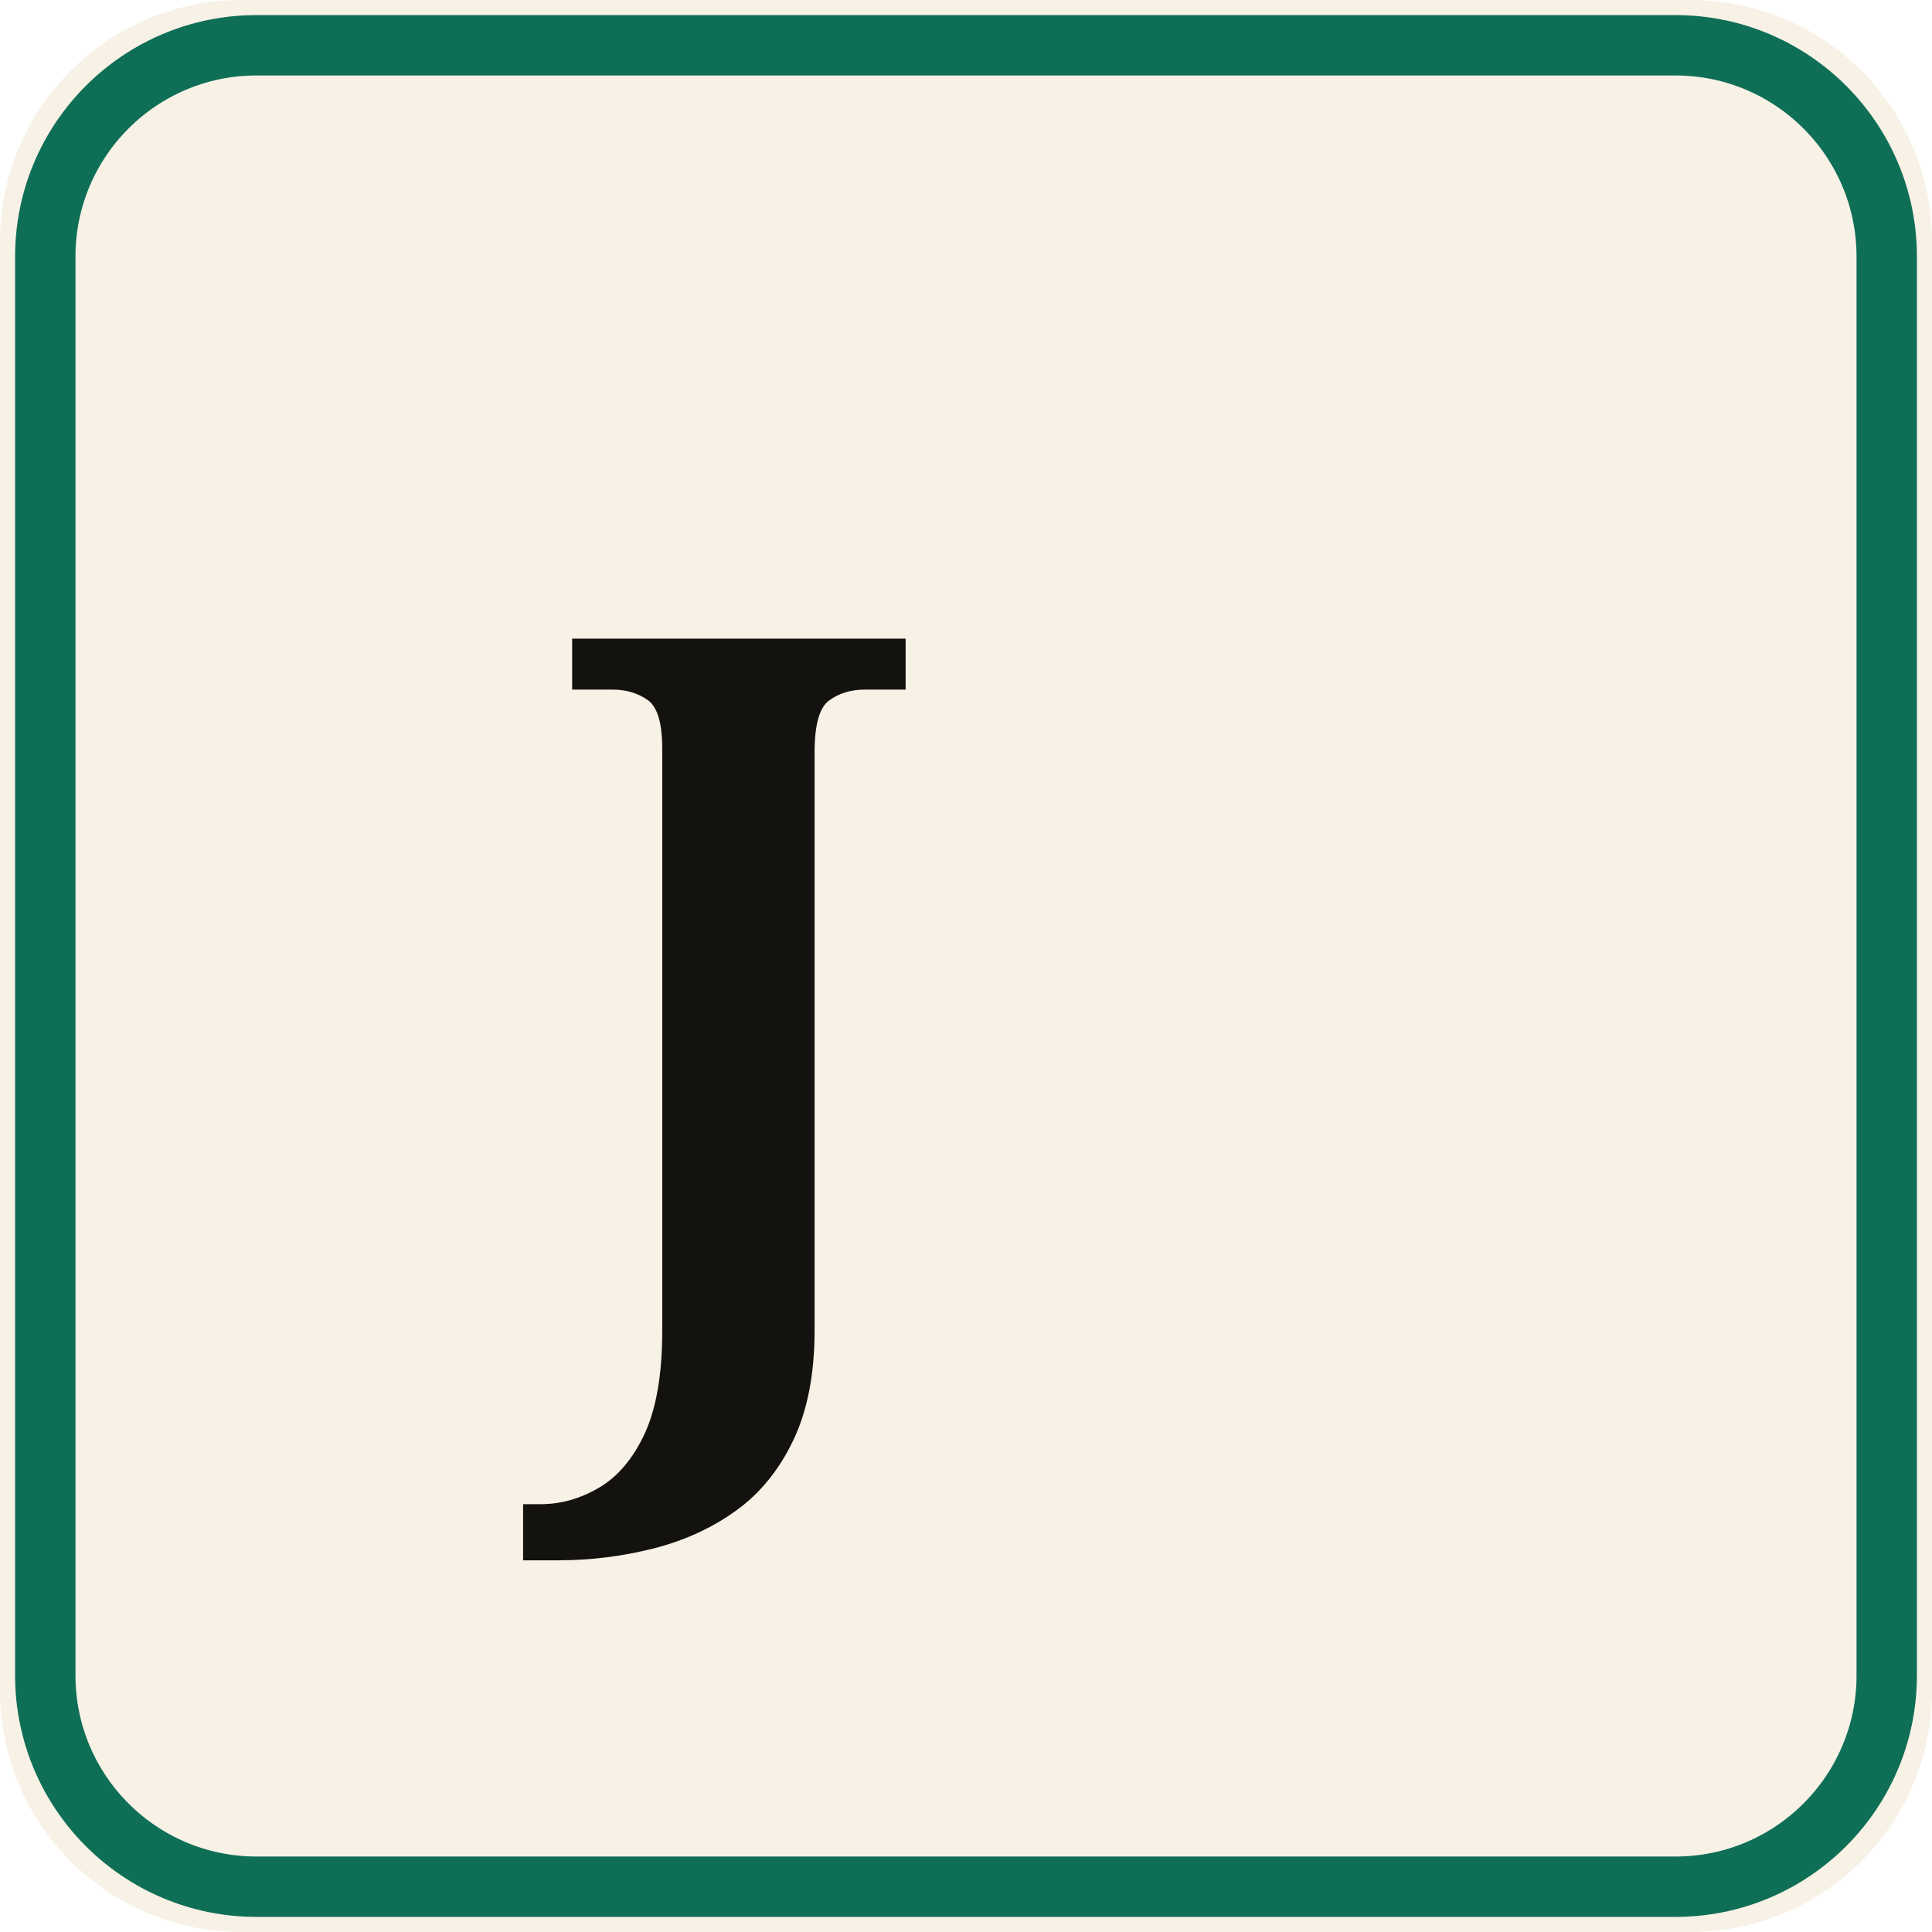
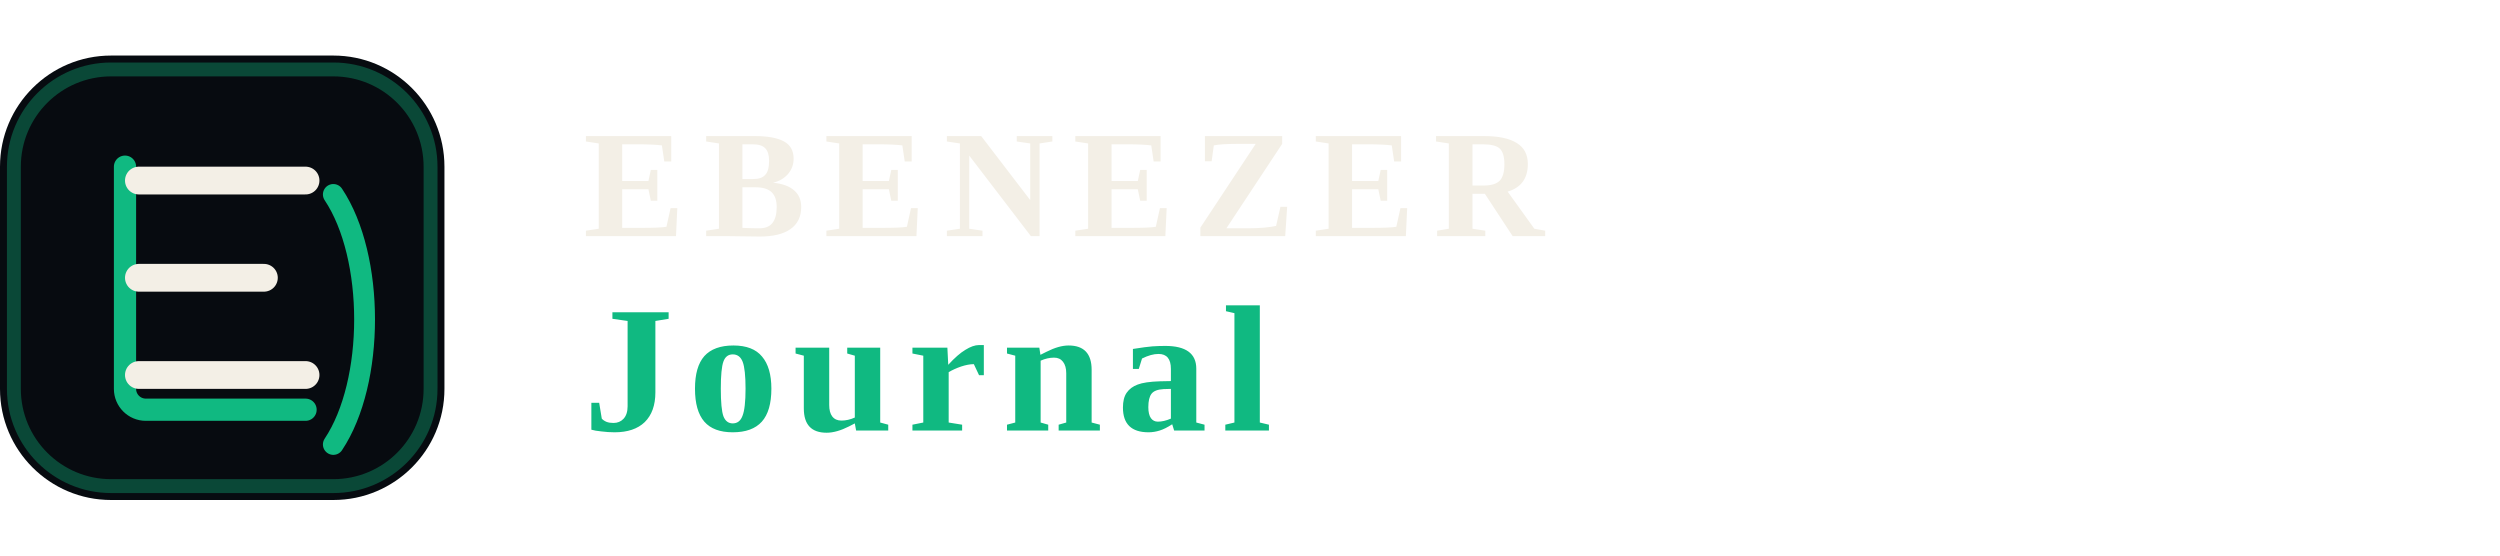
- <svg xmlns="http://www.w3.org/2000/svg" viewBox="0 0 64 64" role="img" aria-label="Ebenezer Journal">
-   <rect width="64" height="64" rx="8" fill="#f7f1e6" />
-   <rect x="1.5" y="1.5" width="61" height="61" rx="7" fill="none" stroke="#0f6e56" stroke-width="2" />
-   <text x="18" y="44" fill="#14120e" font-family="Georgia, serif" font-size="32" font-weight="700">J</text>
+ <svg xmlns="http://www.w3.org/2000/svg" viewBox="0 0 180 40" fill="none" role="img" aria-label="Ebenezer Journal">
+   <rect x="0" y="4" width="32" height="32" rx="8" fill="#070B10" />
+   <rect x="1" y="5" width="30" height="30" rx="7" stroke="#10B981" stroke-opacity="0.35" />
+   <path d="M9 12v16a1.5 1.5 0 0 0 1.5 1.5H22" stroke="#10B981" stroke-width="1.6" stroke-linecap="round" />
+   <path d="M10 13h12M10 20h9M10 27h12" stroke="#F3EFE6" stroke-width="2" stroke-linecap="round" />
+   <path d="M24 14c3 4.5 3 13.5 0 18" stroke="#10B981" stroke-width="1.5" stroke-linecap="round" />
+   <text x="42" y="17" fill="#F3EFE6" font-family="Georgia, 'Times New Roman', serif" font-size="11" font-weight="600" letter-spacing="0.12em">EBENEZER</text>
+   <text x="42" y="31" fill="#10B981" font-family="Georgia, 'Times New Roman', serif" font-size="13" font-weight="700" letter-spacing="0.08em">Journal</text>
</svg>
